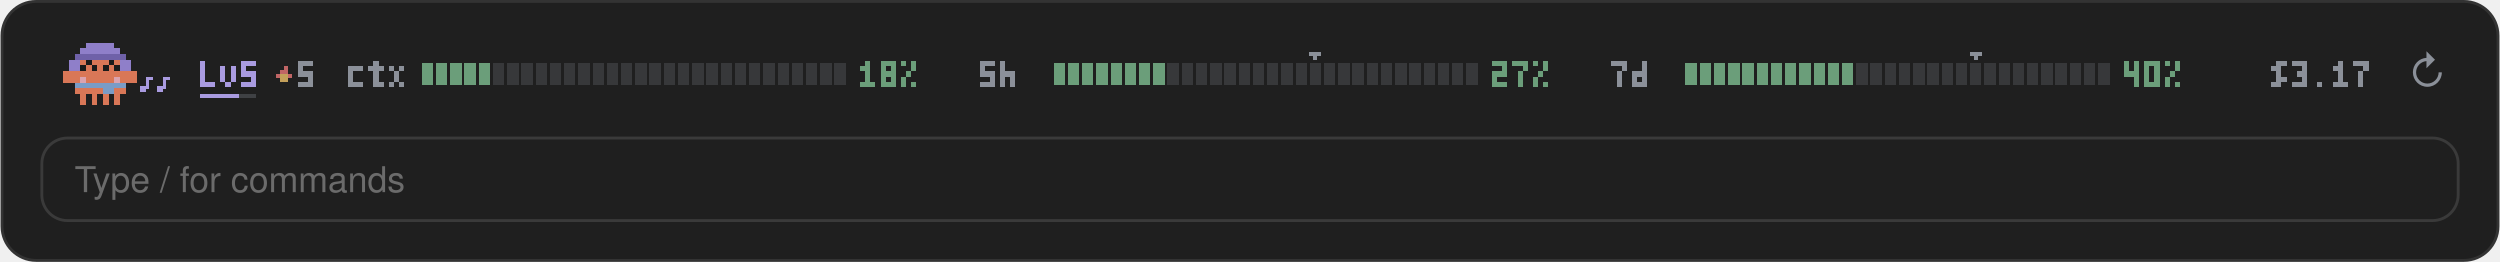
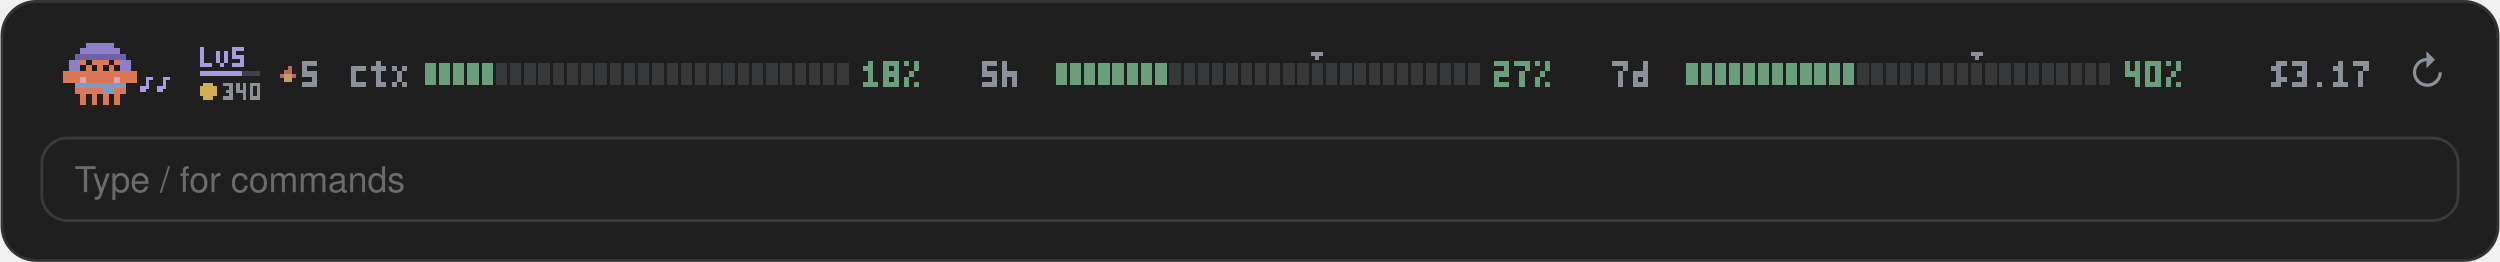
<svg xmlns="http://www.w3.org/2000/svg" width="1098" height="115" viewBox="0 0 878 92">
  <rect x="0.5" y="0.5" width="877" height="91" rx="12" fill="#1f1f1f" stroke="#333" />
  <svg x="14" y="14" width="820" height="24" viewBox="0 0 820 24" shape-rendering="crispEdges">
    <g transform="translate(8 5)">
      <path d="M6 14h2v2h-2zM10 14h2v2h-2zM14 14h2v2h-2zM18 14h2v2h-2zM6 16h2v2h-2zM10 16h2v2h-2zM14 16h2v2h-2z" fill="#D97757" />
      <g>
        <path d="M18 16h2v2h-2z" fill="#D97757" />
        <animate attributeName="opacity" values="1;0" keyTimes="0;0.5" calcMode="discrete" dur="1.4s" repeatCount="indefinite" />
      </g>
      <path d="M4 0h2v2h-2zM6 0h2v2h-2zM8 0h2v2h-2zM10 0h2v2h-2zM12 0h2v2h-2zM14 0h2v2h-2zM16 0h2v2h-2zM18 0h2v2h-2zM20 0h2v2h-2zM4 2h2v2h-2zM6 2h2v2h-2zM8 2h2v2h-2zM10 2h2v2h-2zM12 2h2v2h-2zM14 2h2v2h-2zM16 2h2v2h-2zM18 2h2v2h-2zM20 2h2v2h-2zM4 4h2v2h-2zM6 4h2v2h-2zM8 4h2v2h-2zM10 4h2v2h-2zM12 4h2v2h-2zM14 4h2v2h-2zM16 4h2v2h-2zM18 4h2v2h-2zM20 4h2v2h-2zM4 6h2v2h-2zM6 6h2v2h-2zM8 6h2v2h-2zM10 6h2v2h-2zM12 6h2v2h-2zM14 6h2v2h-2zM16 6h2v2h-2zM18 6h2v2h-2zM20 6h2v2h-2zM4 8h2v2h-2zM6 8h2v2h-2zM8 8h2v2h-2zM10 8h2v2h-2zM12 8h2v2h-2zM14 8h2v2h-2zM16 8h2v2h-2zM18 8h2v2h-2zM20 8h2v2h-2zM4 10h2v2h-2zM6 10h2v2h-2zM8 10h2v2h-2zM10 10h2v2h-2zM12 10h2v2h-2zM14 10h2v2h-2zM16 10h2v2h-2zM18 10h2v2h-2zM20 10h2v2h-2zM4 12h2v2h-2zM6 12h2v2h-2zM8 12h2v2h-2zM10 12h2v2h-2zM12 12h2v2h-2zM14 12h2v2h-2zM16 12h2v2h-2zM18 12h2v2h-2zM20 12h2v2h-2z" fill="#D97757" />
      <path d="M6 -2h2v2h-2zM8 -2h2v2h-2zM10 -2h2v2h-2zM12 -2h2v2h-2zM14 -2h2v2h-2zM16 -2h2v2h-2zM18 -2h2v2h-2zM4 0h2v2h-2zM20 0h2v2h-2z" fill="#9aa0a8" />
      <path d="M2 2h2v2h-2zM4 2h2v2h-2zM20 2h2v2h-2zM22 2h2v2h-2zM2 4h2v2h-2zM4 4h2v2h-2zM20 4h2v2h-2zM22 4h2v2h-2z" fill="#8f7fc9" />
      <path d="M8 2h2v2h-2zM16 2h2v2h-2zM6 4h2v2h-2zM10 4h2v2h-2zM14 4h2v2h-2zM18 4h2v2h-2z" fill="#1b1b1b" />
      <path d="M6 8h2v2h-2zM18 8h2v2h-2z" fill="#dba3ae" />
      <path d="M0 6h2v2h-2zM2 6h2v2h-2zM22 6h2v2h-2zM24 6h2v2h-2zM0 8h2v2h-2zM2 8h2v2h-2zM22 8h2v2h-2zM24 8h2v2h-2z" fill="#D97757" />
      <path d="M4 10h2v2h-2zM6 10h2v2h-2zM8 10h2v2h-2zM10 10h2v2h-2zM12 10h2v2h-2zM14 10h2v2h-2zM16 10h2v2h-2zM18 10h2v2h-2zM20 10h2v2h-2zM14 12h2v2h-2zM16 12h2v2h-2z" fill="#7a9cc6" />
      <path d="M8 -4h2v2h-2zM10 -4h2v2h-2zM12 -4h2v2h-2zM14 -4h2v2h-2zM16 -4h2v2h-2zM6 -2h2v2h-2zM8 -2h2v2h-2zM10 -2h2v2h-2zM12 -2h2v2h-2zM14 -2h2v2h-2zM16 -2h2v2h-2zM18 -2h2v2h-2z" fill="#8f7fc9" />
      <path d="M4 0h2v2h-2zM6 0h2v2h-2zM8 0h2v2h-2zM10 0h2v2h-2zM12 0h2v2h-2zM14 0h2v2h-2zM16 0h2v2h-2zM18 0h2v2h-2zM20 0h2v2h-2z" fill="#6f61a8" />
      <g transform="translate(27 8)">
        <path d="M2.2 0h1.1v1.1h-1.1zM3.3 0h1.1v1.1h-1.1zM2.2 1.1h1.1v1.1h-1.1zM2.2 2.2h1.1v1.1h-1.1zM0 3.3h1.1v1.1h-1.1zM1.1 3.3h1.1v1.1h-1.1zM2.2 3.3h1.1v1.1h-1.1zM0 4.4h1.1v1.1h-1.1zM1.1 4.4h1.1v1.1h-1.1z" fill="#a99be0" />
        <animateTransform attributeName="transform" type="translate" values="27 8;27 5;27 2;27 -1" keyTimes="0;0.25;0.5;0.75" calcMode="discrete" dur="3.2s" begin="-0s" repeatCount="indefinite" />
        <animate attributeName="opacity" values="1;1;1;0" keyTimes="0;0.25;0.5;0.75" calcMode="discrete" dur="3.2s" begin="-0s" repeatCount="indefinite" />
      </g>
      <g transform="translate(33 8)">
        <path d="M2.2 0h1.1v1.1h-1.1zM3.3 0h1.1v1.1h-1.1zM2.2 1.1h1.1v1.1h-1.1zM2.2 2.2h1.1v1.1h-1.1zM0 3.3h1.1v1.1h-1.1zM1.1 3.3h1.1v1.1h-1.1zM2.2 3.3h1.1v1.1h-1.1zM0 4.4h1.1v1.1h-1.1zM1.1 4.4h1.1v1.1h-1.1z" fill="#a99be0" />
        <animateTransform attributeName="transform" type="translate" values="33 8;33 5;33 2;33 -1" keyTimes="0;0.25;0.5;0.75" calcMode="discrete" dur="3.2s" begin="-1.6s" repeatCount="indefinite" />
        <animate attributeName="opacity" values="1;1;1;0" keyTimes="0;0.25;0.5;0.75" calcMode="discrete" dur="3.2s" begin="-1.6s" repeatCount="indefinite" />
      </g>
    </g>
    <g transform="translate(56 0)">
-       <path d="M0 7.5h1.8v1.8h-1.8zM0 9.3h1.8v1.8h-1.8zM0 11.1h1.8v1.8h-1.8zM0 12.9h1.8v1.8h-1.8zM0 14.7h1.8v1.8h-1.8zM1.8 14.7h1.8v1.8h-1.8zM3.6 14.7h1.8v1.8h-1.8zM7.2 9.3h1.8v1.8h-1.8zM10.8 9.3h1.8v1.8h-1.8zM7.2 11.1h1.8v1.8h-1.8zM10.8 11.1h1.8v1.8h-1.8zM7.2 12.9h1.8v1.8h-1.8zM10.8 12.9h1.8v1.8h-1.8zM9 14.7h1.8v1.8h-1.8zM14.4 7.5h1.8v1.8h-1.8zM16.2 7.5h1.8v1.8h-1.8zM18 7.5h1.8v1.8h-1.8zM14.4 9.3h1.8v1.8h-1.8zM14.4 11.1h1.8v1.8h-1.8zM16.2 11.1h1.8v1.8h-1.8zM18 11.1h1.8v1.8h-1.8zM18 12.9h1.8v1.8h-1.8zM14.4 14.7h1.8v1.8h-1.8zM16.2 14.7h1.8v1.8h-1.8zM18 14.7h1.8v1.8h-1.8z" fill="#a99be0" />
-       <path d="M0 18.9h19.8v1.6h-19.8z" fill="#8b9099" opacity="0.3" />
-       <path d="M0 18.9h13.86v1.6h-13.86z" fill="#a99be0" />
-       <path d="M29.6 9.2h1.4v1.4h-1.4zM28.2 10.6h1.4v1.4h-1.4zM29.6 10.6h1.4v1.4h-1.4zM26.8 12h1.4v1.4h-1.4zM31 12h1.4v1.4h-1.4z" fill="#c06565" />
-       <path d="M28.2 12h1.4v1.4h-1.4zM29.6 12h1.4v1.4h-1.4zM28.2 13.4h1.4v1.4h-1.4zM29.6 13.4h1.4v1.4h-1.4z" fill="#c4a05a" />
-       <path d="M34.4 7.5h1.8v1.8h-1.8zM36.2 7.5h1.8v1.8h-1.8zM38 7.5h1.8v1.8h-1.8zM34.4 9.3h1.8v1.8h-1.8zM34.4 11.1h1.8v1.8h-1.8zM36.2 11.1h1.8v1.8h-1.8zM38 11.1h1.8v1.8h-1.8zM38 12.9h1.8v1.8h-1.8zM34.4 14.7h1.8v1.8h-1.8zM36.2 14.7h1.8v1.8h-1.8zM38 14.7h1.8v1.8h-1.8z" fill="#8b9099" />
+       <path d="M0 2.5h1.4v1.4h-1.4zM0 3.9h1.4v1.4h-1.4zM0 5.3h1.4v1.4h-1.4zM0 6.7h1.4v1.4h-1.4zM0 8.1h1.4v1.4h-1.4zM1.4 8.1h1.4v1.4h-1.4zM2.8 8.1h1.4v1.4h-1.4zM5.6 3.9h1.4v1.4h-1.4zM8.4 3.9h1.4v1.4h-1.4zM5.6 5.3h1.4v1.4h-1.4zM8.4 5.3h1.4v1.4h-1.4zM5.6 6.7h1.4v1.4h-1.4zM8.4 6.7h1.4v1.4h-1.4zM7 8.1h1.4v1.4h-1.4zM11.2 2.5h1.4v1.4h-1.4zM12.6 2.5h1.4v1.4h-1.4zM14 2.5h1.4v1.4h-1.4zM11.2 3.9h1.4v1.4h-1.4zM11.2 5.3h1.4v1.4h-1.4zM12.6 5.3h1.4v1.4h-1.4zM14 5.3h1.4v1.4h-1.4zM14 6.7h1.4v1.4h-1.4zM11.2 8.1h1.4v1.4h-1.4zM12.6 8.1h1.4v1.4h-1.4zM14 8.1h1.4v1.4h-1.4z" fill="#a99be0" />
+       <path d="M0 11.1h21.2v1.6h-21.2z" fill="#8b9099" opacity="0.3" />
+       <path d="M0 11.1h14.84v1.6h-14.84z" fill="#a99be0" />
+       <path d="M1.2 15.1h1.2v1.2h-1.2zM2.4 15.1h1.2v1.2h-1.2zM3.6 15.1h1.2v1.2h-1.2zM0 16.3h1.2v1.2h-1.2zM1.2 16.3h1.2v1.2h-1.2zM2.4 16.3h1.2v1.2h-1.2zM3.6 16.3h1.2v1.2h-1.2zM4.8 16.3h1.2v1.2h-1.2zM0 17.5h1.2v1.2h-1.2zM1.2 17.5h1.2v1.2h-1.2zM2.4 17.5h1.2v1.2h-1.2zM3.6 17.5h1.2v1.2h-1.2zM4.8 17.5h1.2v1.2h-1.2zM0 18.7h1.2v1.2h-1.2zM1.2 18.7h1.2v1.2h-1.2zM2.4 18.7h1.2v1.2h-1.2zM3.6 18.7h1.2v1.2h-1.2zM4.8 18.7h1.2v1.2h-1.2zM1.2 19.9h1.2v1.2h-1.2zM2.4 19.9h1.2v1.2h-1.2zM3.6 19.9h1.2v1.2h-1.2z" fill="#d1ad55" />
+       <path d="M8 15.1h1.2v1.2h-1.2zM9.2 15.1h1.2v1.2h-1.2zM10.4 15.1h1.2v1.2h-1.2zM10.4 16.3h1.2v1.2h-1.2zM9.2 17.5h1.2v1.2h-1.2zM10.4 17.5h1.2v1.2h-1.2zM10.4 18.7h1.2v1.2h-1.2zM8 19.9h1.2v1.2h-1.2zM9.2 19.9h1.2v1.2h-1.2zM10.4 19.9h1.2v1.2h-1.2zM12.8 15.1h1.2v1.2h-1.2zM15.2 15.1h1.2v1.2h-1.2zM12.8 16.3h1.2v1.2h-1.2zM15.2 16.3h1.2v1.2h-1.2zM12.8 17.5h1.2v1.2h-1.2zM14 17.5h1.2v1.2h-1.2zM15.2 17.5h1.2v1.2h-1.2zM15.2 18.7h1.2v1.2h-1.2zM15.2 19.9h1.2v1.2h-1.2zM17.6 15.1h1.2v1.2h-1.2zM18.8 15.1h1.2v1.2h-1.2zM20 15.1h1.2v1.2h-1.2zM17.6 16.3h1.2v1.2h-1.2zM20 16.3h1.2v1.2h-1.2zM17.6 17.5h1.2v1.2h-1.2zM20 17.5h1.2v1.2h-1.2zM17.6 18.7h1.2v1.2h-1.2zM20 18.7h1.2v1.2h-1.2zM17.6 19.9h1.2v1.2h-1.2zM18.8 19.9h1.2v1.2h-1.2zM20 19.9h1.2v1.2h-1.2z" fill="#8b9099" />
+       <path d="M31 9.2h1.4v1.4h-1.4zM29.6 10.6h1.4v1.4h-1.4zM31 10.6h1.4v1.4h-1.4zM28.2 12h1.4v1.4h-1.4zM32.4 12h1.4v1.4h-1.4z" fill="#c06565" />
+       <path d="M29.6 12h1.4v1.4h-1.4zM31 12h1.4v1.4h-1.4zM29.6 13.4h1.4v1.4h-1.4zM31 13.4h1.4v1.4h-1.4z" fill="#c4a05a" />
+       <path d="M35.8 7.5h1.8v1.8h-1.8zM37.6 7.5h1.8v1.8h-1.8zM39.4 7.5h1.8v1.8h-1.8zM35.8 9.3h1.8v1.8h-1.8zM35.8 11.1h1.8v1.8h-1.8zM37.6 11.1h1.8v1.8h-1.8zM39.4 11.1h1.8v1.8h-1.8zM39.4 12.9h1.8v1.8h-1.8zM35.8 14.7h1.8v1.8h-1.8zM37.6 14.7h1.8v1.8h-1.8zM39.4 14.7h1.8v1.8h-1.8z" fill="#8b9099" />
    </g>
-     <g transform="translate(108 0)">
+     <g transform="translate(109 0)">
      <path d="M0 9.3h1.8v1.8h-1.8zM1.8 9.3h1.8v1.8h-1.8zM3.6 9.3h1.8v1.8h-1.8zM0 11.1h1.8v1.8h-1.8zM0 12.9h1.8v1.8h-1.8zM0 14.7h1.8v1.8h-1.8zM1.8 14.7h1.8v1.8h-1.8zM3.6 14.7h1.8v1.8h-1.8zM9 7.5h1.8v1.8h-1.8zM7.2 9.3h1.8v1.8h-1.8zM9 9.3h1.8v1.8h-1.8zM10.8 9.3h1.8v1.8h-1.8zM9 11.1h1.8v1.8h-1.8zM9 12.9h1.8v1.8h-1.8zM9 14.7h1.8v1.8h-1.8zM10.8 14.7h1.8v1.8h-1.8zM14.4 9.3h1.8v1.8h-1.8zM18 9.3h1.8v1.8h-1.8zM16.2 11.1h1.8v1.8h-1.8zM16.2 12.9h1.8v1.8h-1.8zM14.4 14.7h1.8v1.8h-1.8zM18 14.7h1.8v1.8h-1.8z" fill="#8b9099" />
      <g transform="translate(26 0)">
        <path d="M25 8h4v8h-4zM30 8h4v8h-4zM35 8h4v8h-4zM40 8h4v8h-4zM45 8h4v8h-4zM50 8h4v8h-4zM55 8h4v8h-4zM60 8h4v8h-4zM65 8h4v8h-4zM70 8h4v8h-4zM75 8h4v8h-4zM80 8h4v8h-4zM85 8h4v8h-4zM90 8h4v8h-4zM95 8h4v8h-4zM100 8h4v8h-4zM105 8h4v8h-4zM110 8h4v8h-4zM115 8h4v8h-4zM120 8h4v8h-4zM125 8h4v8h-4zM130 8h4v8h-4zM135 8h4v8h-4zM140 8h4v8h-4zM145 8h4v8h-4z" fill="#8b9099" opacity="0.22" />
        <path d="M0 8h4v8h-4zM5 8h4v8h-4zM10 8h4v8h-4zM15 8h4v8h-4zM20 8h4v8h-4z" fill="#6b9e7a" />
        <path d="M0 8h4v8h-4z" fill="#fff" opacity="0">
          <animate attributeName="opacity" values="0;0.45;0" keyTimes="0;0.33;0.67" calcMode="discrete" dur="360ms" fill="freeze" />
        </path>
        <path d="M5 8h4v8h-4z" fill="#fff" opacity="0">
          <animate attributeName="opacity" values="0;0.45;0" keyTimes="0;0.38;0.69" calcMode="discrete" dur="390ms" fill="freeze" />
        </path>
        <path d="M10 8h4v8h-4z" fill="#fff" opacity="0">
          <animate attributeName="opacity" values="0;0.45;0" keyTimes="0;0.43;0.71" calcMode="discrete" dur="420ms" fill="freeze" />
        </path>
        <path d="M15 8h4v8h-4z" fill="#fff" opacity="0">
          <animate attributeName="opacity" values="0;0.45;0" keyTimes="0;0.47;0.73" calcMode="discrete" dur="450ms" fill="freeze" />
        </path>
        <path d="M20 8h4v8h-4z" fill="#fff" opacity="0">
          <animate attributeName="opacity" values="0;0.45;0" keyTimes="0;0.5;0.75" calcMode="discrete" dur="480ms" fill="freeze" />
        </path>
        <path d="M20 8h4v8h-4z" fill="#fff" opacity="0">
          <animate attributeName="opacity" values="0;0.25" keyTimes="0;0.5" calcMode="discrete" dur="2s" repeatCount="indefinite" />
        </path>
      </g>
      <path d="M181.8 7.5h1.8v1.8h-1.8zM180 9.3h1.8v1.8h-1.8zM181.8 9.3h1.8v1.8h-1.8zM181.8 11.1h1.8v1.8h-1.8zM181.8 12.9h1.8v1.8h-1.8zM180 14.7h1.8v1.8h-1.8zM181.8 14.7h1.8v1.8h-1.8zM183.6 14.7h1.8v1.8h-1.8zM187.2 7.5h1.8v1.8h-1.8zM189 7.5h1.8v1.8h-1.8zM190.8 7.5h1.8v1.8h-1.8zM187.2 9.3h1.8v1.8h-1.8zM190.8 9.3h1.8v1.8h-1.8zM187.2 11.1h1.8v1.8h-1.8zM189 11.1h1.8v1.8h-1.8zM190.8 11.1h1.8v1.8h-1.8zM187.2 12.9h1.8v1.8h-1.8zM190.8 12.9h1.8v1.8h-1.8zM187.2 14.7h1.8v1.8h-1.8zM189 14.7h1.8v1.8h-1.8zM190.8 14.7h1.8v1.8h-1.8zM194.4 7.5h1.8v1.8h-1.8zM198 7.5h1.8v1.8h-1.8zM198 9.3h1.8v1.8h-1.8zM196.2 11.1h1.8v1.8h-1.8zM194.4 12.9h1.8v1.8h-1.8zM194.4 14.7h1.8v1.8h-1.8zM198 14.7h1.8v1.8h-1.8z" fill="#6b9e7a" />
    </g>
-     <g transform="translate(330 0)">
+     <g transform="translate(330.67 0)">
      <path d="M0 7.5h1.8v1.8h-1.8zM1.8 7.5h1.8v1.8h-1.8zM3.6 7.5h1.8v1.8h-1.8zM0 9.3h1.8v1.8h-1.8zM0 11.1h1.8v1.8h-1.8zM1.8 11.1h1.8v1.8h-1.8zM3.6 11.1h1.8v1.8h-1.8zM3.6 12.9h1.8v1.8h-1.8zM0 14.7h1.8v1.8h-1.8zM1.8 14.7h1.8v1.8h-1.8zM3.6 14.7h1.8v1.8h-1.8zM7.2 7.5h1.8v1.8h-1.8zM7.2 9.3h1.8v1.8h-1.8zM7.2 11.1h1.8v1.8h-1.8zM9 11.1h1.8v1.8h-1.8zM10.8 11.1h1.8v1.8h-1.8zM7.2 12.9h1.8v1.8h-1.8zM10.8 12.9h1.8v1.8h-1.8zM7.2 14.7h1.8v1.8h-1.8zM10.8 14.7h1.8v1.8h-1.8z" fill="#8b9099" />
      <g transform="translate(26 0)">
        <path d="M40 8h4v8h-4zM45 8h4v8h-4zM50 8h4v8h-4zM55 8h4v8h-4zM60 8h4v8h-4zM65 8h4v8h-4zM70 8h4v8h-4zM75 8h4v8h-4zM80 8h4v8h-4zM85 8h4v8h-4zM90 8h4v8h-4zM95 8h4v8h-4zM100 8h4v8h-4zM105 8h4v8h-4zM110 8h4v8h-4zM115 8h4v8h-4zM120 8h4v8h-4zM125 8h4v8h-4zM130 8h4v8h-4zM135 8h4v8h-4zM140 8h4v8h-4zM145 8h4v8h-4z" fill="#8b9099" opacity="0.22" />
        <path d="M0 8h4v8h-4zM5 8h4v8h-4zM10 8h4v8h-4zM15 8h4v8h-4zM20 8h4v8h-4zM25 8h4v8h-4zM30 8h4v8h-4zM35 8h4v8h-4z" fill="#6b9e7a" />
        <path d="M0 8h4v8h-4z" fill="#fff" opacity="0">
          <animate attributeName="opacity" values="0;0.45;0" keyTimes="0;0.52;0.76" calcMode="discrete" dur="500ms" fill="freeze" />
        </path>
        <path d="M5 8h4v8h-4z" fill="#fff" opacity="0">
          <animate attributeName="opacity" values="0;0.45;0" keyTimes="0;0.55;0.77" calcMode="discrete" dur="530ms" fill="freeze" />
        </path>
        <path d="M10 8h4v8h-4z" fill="#fff" opacity="0">
          <animate attributeName="opacity" values="0;0.45;0" keyTimes="0;0.57;0.79" calcMode="discrete" dur="560ms" fill="freeze" />
        </path>
        <path d="M15 8h4v8h-4z" fill="#fff" opacity="0">
          <animate attributeName="opacity" values="0;0.45;0" keyTimes="0;0.59;0.8" calcMode="discrete" dur="590ms" fill="freeze" />
        </path>
        <path d="M20 8h4v8h-4z" fill="#fff" opacity="0">
          <animate attributeName="opacity" values="0;0.45;0" keyTimes="0;0.61;0.81" calcMode="discrete" dur="620ms" fill="freeze" />
        </path>
        <path d="M25 8h4v8h-4z" fill="#fff" opacity="0">
          <animate attributeName="opacity" values="0;0.45;0" keyTimes="0;0.63;0.82" calcMode="discrete" dur="650ms" fill="freeze" />
        </path>
        <path d="M30 8h4v8h-4z" fill="#fff" opacity="0">
          <animate attributeName="opacity" values="0;0.45;0" keyTimes="0;0.65;0.82" calcMode="discrete" dur="680ms" fill="freeze" />
        </path>
        <path d="M35 8h4v8h-4z" fill="#fff" opacity="0">
          <animate attributeName="opacity" values="0;0.45;0" keyTimes="0;0.66;0.83" calcMode="discrete" dur="710ms" fill="freeze" />
        </path>
        <path d="M35 8h4v8h-4z" fill="#fff" opacity="0">
          <animate attributeName="opacity" values="0;0.25" keyTimes="0;0.5" calcMode="discrete" dur="2s" repeatCount="indefinite" />
        </path>
        <path d="M89.9 4.4h1.4v1.4h-1.4zM91.3 4.4h1.4v1.4h-1.4zM92.7 4.4h1.4v1.4h-1.4zM91.3 5.8h1.4v1.4h-1.4z" fill="#8b9099" />
      </g>
      <path d="M180 7.5h1.8v1.8h-1.8zM181.8 7.5h1.8v1.8h-1.8zM183.6 7.5h1.8v1.8h-1.8zM183.6 9.3h1.8v1.8h-1.8zM180 11.1h1.8v1.8h-1.8zM181.8 11.1h1.8v1.8h-1.8zM183.6 11.1h1.8v1.8h-1.8zM180 12.9h1.8v1.8h-1.8zM180 14.7h1.8v1.8h-1.8zM181.8 14.7h1.8v1.8h-1.8zM183.6 14.7h1.8v1.8h-1.8zM187.2 7.5h1.8v1.8h-1.8zM189 7.5h1.8v1.8h-1.8zM190.8 7.5h1.8v1.8h-1.8zM190.8 9.3h1.8v1.8h-1.8zM189 11.1h1.8v1.8h-1.8zM189 12.9h1.8v1.8h-1.8zM189 14.7h1.8v1.8h-1.8zM194.4 7.5h1.8v1.8h-1.8zM198 7.5h1.8v1.8h-1.8zM198 9.3h1.8v1.8h-1.8zM196.2 11.1h1.8v1.8h-1.8zM194.4 12.9h1.8v1.8h-1.8zM194.4 14.7h1.8v1.8h-1.8zM198 14.7h1.8v1.8h-1.8z" fill="#6b9e7a" />
    </g>
-     <g transform="translate(552 0)">
+     <g transform="translate(552.33 0)">
      <path d="M0 7.5h1.8v1.8h-1.8zM1.8 7.5h1.8v1.8h-1.8zM3.6 7.5h1.8v1.8h-1.8zM3.6 9.3h1.8v1.8h-1.8zM1.8 11.1h1.8v1.8h-1.8zM1.8 12.9h1.8v1.8h-1.8zM1.8 14.7h1.8v1.8h-1.8zM10.8 7.5h1.8v1.8h-1.8zM10.8 9.3h1.8v1.8h-1.8zM7.2 11.1h1.8v1.8h-1.8zM9 11.1h1.8v1.8h-1.8zM10.8 11.1h1.8v1.8h-1.8zM7.2 12.9h1.8v1.8h-1.8zM10.8 12.9h1.8v1.8h-1.8zM7.2 14.7h1.8v1.8h-1.8zM9 14.7h1.8v1.8h-1.8zM10.8 14.7h1.8v1.8h-1.8z" fill="#8b9099" />
      <g transform="translate(26 0)">
        <path d="M60 8h4v8h-4zM65 8h4v8h-4zM70 8h4v8h-4zM75 8h4v8h-4zM80 8h4v8h-4zM85 8h4v8h-4zM90 8h4v8h-4zM95 8h4v8h-4zM100 8h4v8h-4zM105 8h4v8h-4zM110 8h4v8h-4zM115 8h4v8h-4zM120 8h4v8h-4zM125 8h4v8h-4zM130 8h4v8h-4zM135 8h4v8h-4zM140 8h4v8h-4zM145 8h4v8h-4z" fill="#8b9099" opacity="0.22" />
        <path d="M0 8h4v8h-4zM5 8h4v8h-4zM10 8h4v8h-4zM15 8h4v8h-4zM20 8h4v8h-4zM25 8h4v8h-4zM30 8h4v8h-4zM35 8h4v8h-4zM40 8h4v8h-4zM45 8h4v8h-4zM50 8h4v8h-4zM55 8h4v8h-4z" fill="#6b9e7a" />
        <path d="M0 8h4v8h-4z" fill="#fff" opacity="0">
          <animate attributeName="opacity" values="0;0.45;0" keyTimes="0;0.63;0.81" calcMode="discrete" dur="640ms" fill="freeze" />
        </path>
        <path d="M5 8h4v8h-4z" fill="#fff" opacity="0">
          <animate attributeName="opacity" values="0;0.45;0" keyTimes="0;0.64;0.82" calcMode="discrete" dur="670ms" fill="freeze" />
        </path>
        <path d="M10 8h4v8h-4z" fill="#fff" opacity="0">
          <animate attributeName="opacity" values="0;0.45;0" keyTimes="0;0.66;0.83" calcMode="discrete" dur="700ms" fill="freeze" />
        </path>
        <path d="M15 8h4v8h-4z" fill="#fff" opacity="0">
          <animate attributeName="opacity" values="0;0.45;0" keyTimes="0;0.67;0.84" calcMode="discrete" dur="730ms" fill="freeze" />
        </path>
        <path d="M20 8h4v8h-4z" fill="#fff" opacity="0">
          <animate attributeName="opacity" values="0;0.45;0" keyTimes="0;0.68;0.84" calcMode="discrete" dur="760ms" fill="freeze" />
        </path>
        <path d="M25 8h4v8h-4z" fill="#fff" opacity="0">
          <animate attributeName="opacity" values="0;0.45;0" keyTimes="0;0.7;0.85" calcMode="discrete" dur="790ms" fill="freeze" />
        </path>
        <path d="M30 8h4v8h-4z" fill="#fff" opacity="0">
          <animate attributeName="opacity" values="0;0.45;0" keyTimes="0;0.71;0.85" calcMode="discrete" dur="820ms" fill="freeze" />
        </path>
        <path d="M35 8h4v8h-4z" fill="#fff" opacity="0">
          <animate attributeName="opacity" values="0;0.45;0" keyTimes="0;0.72;0.86" calcMode="discrete" dur="850ms" fill="freeze" />
        </path>
        <path d="M40 8h4v8h-4z" fill="#fff" opacity="0">
          <animate attributeName="opacity" values="0;0.45;0" keyTimes="0;0.73;0.86" calcMode="discrete" dur="880ms" fill="freeze" />
        </path>
        <path d="M45 8h4v8h-4z" fill="#fff" opacity="0">
          <animate attributeName="opacity" values="0;0.45;0" keyTimes="0;0.74;0.87" calcMode="discrete" dur="910ms" fill="freeze" />
        </path>
        <path d="M50 8h4v8h-4z" fill="#fff" opacity="0">
          <animate attributeName="opacity" values="0;0.45;0" keyTimes="0;0.74;0.87" calcMode="discrete" dur="940ms" fill="freeze" />
        </path>
        <path d="M55 8h4v8h-4z" fill="#fff" opacity="0">
          <animate attributeName="opacity" values="0;0.45;0" keyTimes="0;0.75;0.88" calcMode="discrete" dur="970ms" fill="freeze" />
        </path>
        <path d="M55 8h4v8h-4z" fill="#fff" opacity="0">
          <animate attributeName="opacity" values="0;0.25" keyTimes="0;0.5" calcMode="discrete" dur="2s" repeatCount="indefinite" />
        </path>
        <path d="M99.9 4.4h1.4v1.4h-1.4zM101.3 4.4h1.4v1.4h-1.4zM102.7 4.4h1.4v1.4h-1.4zM101.3 5.8h1.4v1.4h-1.4z" fill="#8b9099" />
      </g>
      <path d="M180 7.5h1.8v1.8h-1.8zM183.6 7.5h1.8v1.8h-1.8zM180 9.3h1.8v1.8h-1.8zM183.6 9.3h1.8v1.8h-1.8zM180 11.1h1.8v1.8h-1.8zM181.8 11.1h1.8v1.8h-1.8zM183.6 11.1h1.8v1.8h-1.8zM183.6 12.9h1.8v1.8h-1.8zM183.6 14.7h1.8v1.8h-1.8zM187.2 7.5h1.8v1.8h-1.8zM189 7.5h1.8v1.8h-1.8zM190.8 7.5h1.8v1.8h-1.8zM187.2 9.3h1.8v1.8h-1.8zM190.8 9.3h1.8v1.8h-1.8zM187.2 11.1h1.8v1.8h-1.8zM190.8 11.1h1.8v1.8h-1.8zM187.2 12.9h1.8v1.8h-1.8zM190.8 12.9h1.8v1.8h-1.8zM187.2 14.7h1.8v1.8h-1.8zM189 14.7h1.8v1.8h-1.8zM190.8 14.7h1.8v1.8h-1.8zM194.4 7.5h1.8v1.8h-1.8zM198 7.5h1.8v1.8h-1.8zM198 9.3h1.8v1.8h-1.8zM196.2 11.1h1.8v1.8h-1.8zM194.4 12.9h1.8v1.8h-1.8zM194.4 14.7h1.8v1.8h-1.8zM198 14.7h1.8v1.8h-1.8z" fill="#6b9e7a" />
    </g>
    <path d="M785.6 7.5h1.8v1.8h-1.8zM787.4 7.5h1.8v1.8h-1.8zM783.8 9.3h1.8v1.8h-1.8zM785.6 9.3h1.8v1.8h-1.8zM785.6 11.1h1.8v1.8h-1.8zM785.6 12.9h1.8v1.8h-1.8zM787.4 12.9h1.8v1.8h-1.8zM783.8 14.7h1.8v1.8h-1.8zM785.6 14.7h1.8v1.8h-1.8zM791 7.5h1.8v1.8h-1.8zM792.8 7.5h1.8v1.8h-1.8zM794.6 7.5h1.8v1.8h-1.8zM794.6 9.3h1.8v1.8h-1.8zM792.8 11.1h1.8v1.8h-1.8zM794.6 11.1h1.8v1.8h-1.8zM794.6 12.9h1.8v1.8h-1.8zM791 14.7h1.8v1.8h-1.8zM792.8 14.7h1.8v1.8h-1.8zM794.6 14.7h1.8v1.8h-1.8zM800 14.7h1.8v1.8h-1.8zM807.2 7.5h1.8v1.8h-1.8zM805.4 9.3h1.8v1.8h-1.8zM807.2 9.3h1.8v1.8h-1.8zM807.2 11.1h1.8v1.8h-1.8zM807.2 12.9h1.8v1.8h-1.8zM805.4 14.7h1.8v1.8h-1.8zM807.2 14.7h1.8v1.8h-1.8zM809 14.7h1.8v1.8h-1.8zM812.6 7.5h1.8v1.8h-1.8zM814.4 7.5h1.8v1.8h-1.8zM816.2 7.5h1.8v1.8h-1.8zM816.2 9.3h1.8v1.8h-1.8zM814.4 11.1h1.8v1.8h-1.8zM814.4 12.9h1.8v1.8h-1.8zM814.4 14.7h1.8v1.8h-1.8z" fill="#8b9099" />
  </svg>
  <text x="846" y="30.5" fill="#8b9099" style="font: 14px -apple-system, 'Segoe UI', Helvetica, Arial, sans-serif">↻</text>
  <rect x="14.5" y="48.5" width="849" height="29" rx="9" fill="none" stroke="#3a3a3a" />
  <text x="26" y="67.5" fill="#6b6b6b" style="font: 12.5px -apple-system, 'Segoe UI', Helvetica, Arial, sans-serif">Type / for commands</text>
</svg>
